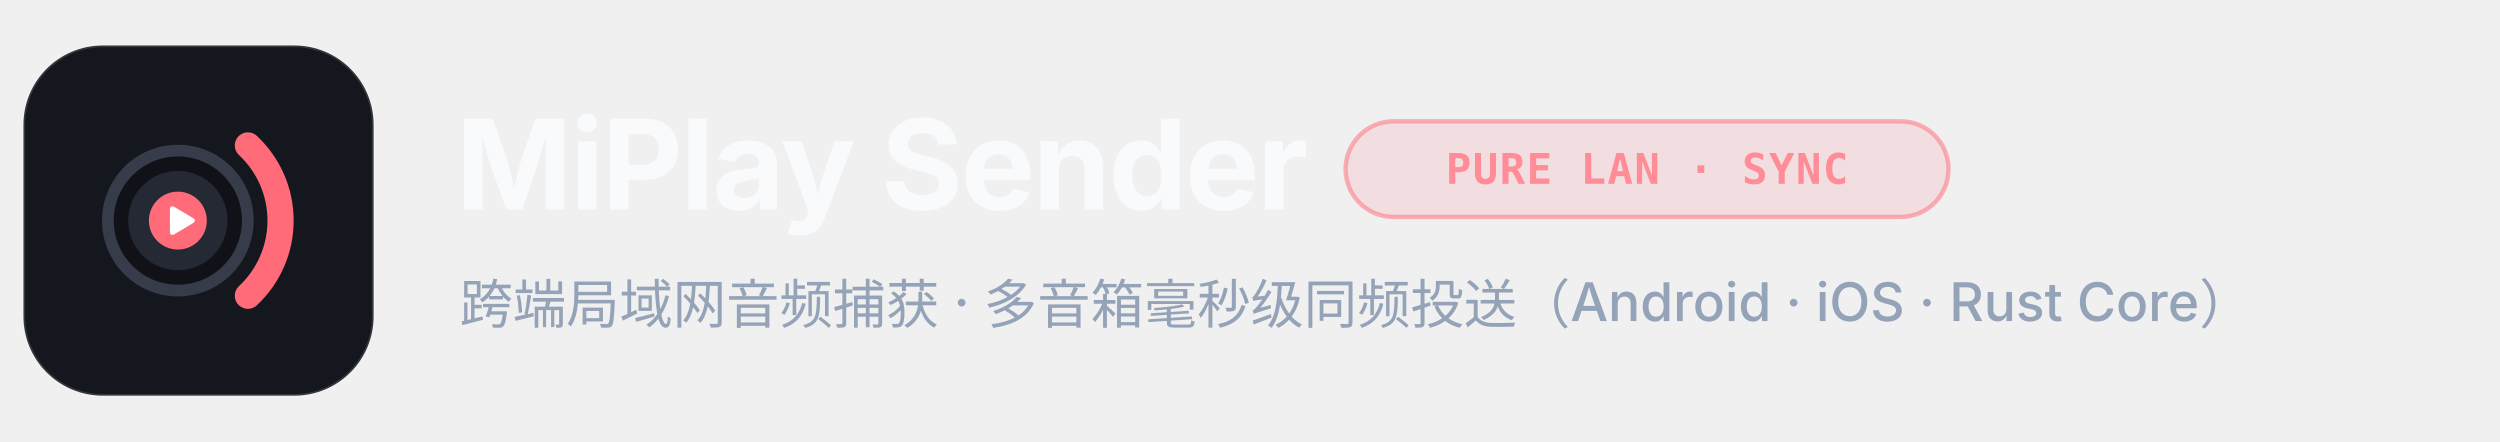
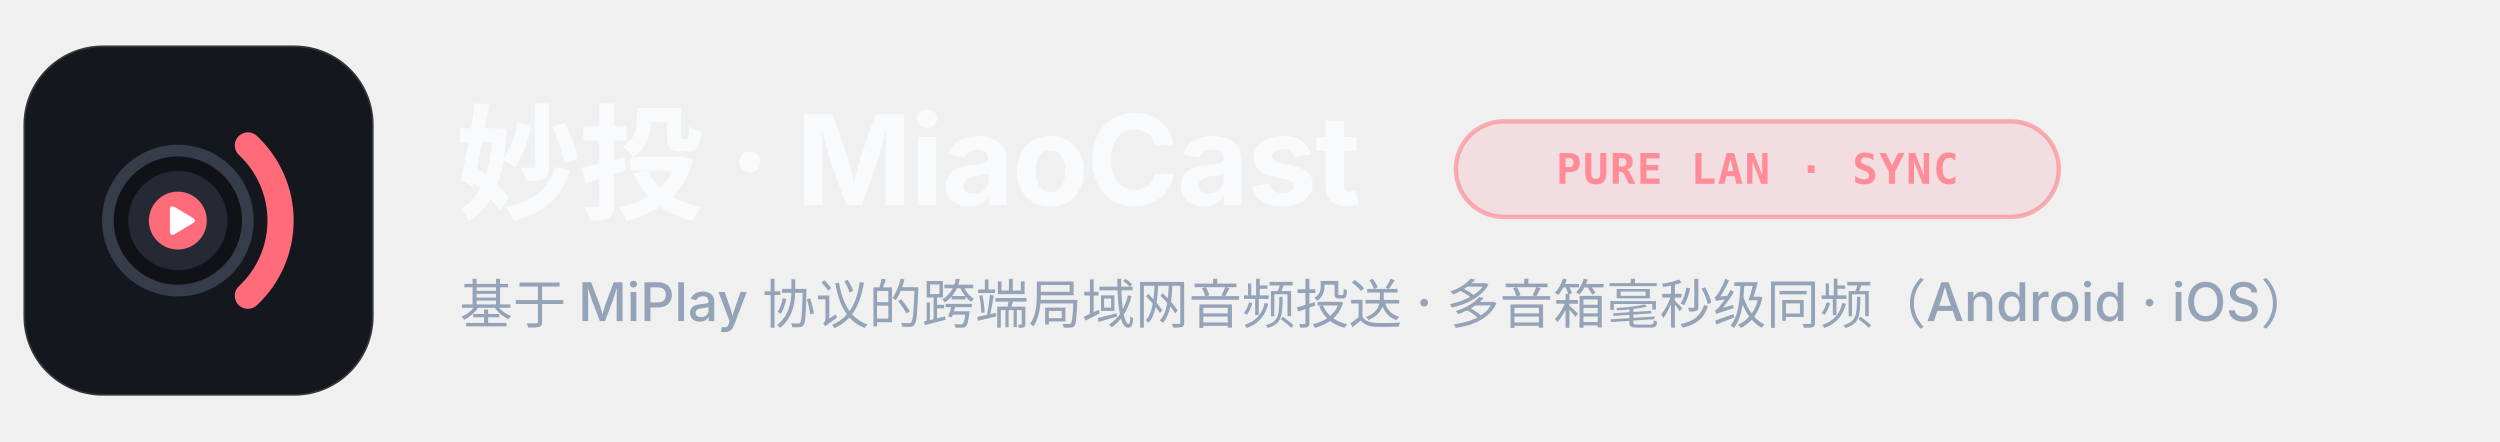
<svg xmlns="http://www.w3.org/2000/svg" viewBox="0 0 680 120" width="680" height="120" role="img" aria-labelledby="banner-dark-title banner-dark-desc">
  <g transform="translate(6 12) scale(0.1875)">
    <rect x="2" y="2" width="508" height="508" rx="115" fill="#15171E" stroke="#FFFFFF" stroke-opacity="0.14" stroke-width="5" />
    <circle cx="226" cy="256" r="110" fill="#363C49" />
    <circle cx="226" cy="256" r="93" fill="#101218" />
    <circle cx="226" cy="256" r="72" fill="#242934" />
    <circle cx="226" cy="256" r="42" fill="#FF6B79" />
    <path d="M 214.5 240.5 L 214.5 271.5 Q 214.5 279.5 222.0 275.2 L 247.0 260.3 Q 254.5 256 247.0 251.7 L 222.0 236.8 Q 214.5 232.5 214.5 240.5 Z" fill="#FFFFFF" />
    <path d="M 327.6 147.0 A 149 149 0 0 1 327.6 365.0" fill="none" stroke="#FF6B79" stroke-width="38" stroke-linecap="round" />
  </g>
-   <text x="124" y="57" fill="#F8FAFC" font-family="-apple-system, BlinkMacSystemFont, 'SF Pro Display', 'Segoe UI', 'PingFang SC', sans-serif" font-size="34" font-weight="750" letter-spacing="-0.6">MiPlay Sender</text>
-   <rect x="366" y="33" width="164" height="26" rx="13" fill="#FF6B79" fill-opacity="0.14" stroke="#FF6B79" stroke-opacity="0.50" stroke-width="1.2" />
-   <text x="448" y="50" text-anchor="middle" fill="#FF8C97" font-family="ui-monospace, 'SF Mono', Menlo, Consolas, monospace" font-size="11.5" font-weight="600" letter-spacing="0.4">PURE LAN · SYNC</text>
-   <text x="125" y="88" fill="#94A3B8" font-family="-apple-system, BlinkMacSystemFont, 'PingFang SC', 'Hiragino Sans GB', 'Segoe UI', sans-serif" font-size="14.5" font-weight="500">跨端局域网音频捕获 · 多音箱毫秒级同频投送（Android · iOS · Rust Core）</text>
+   <text x="124" y="57" fill="#F8FAFC" font-family="-apple-system, BlinkMacSystemFont, 'SF Pro Display', 'Segoe UI', 'PingFang SC', sans-serif" font-size="34" font-weight="750" letter-spacing="-0.6">妙投 · MiaoCast</text>
+   <rect x="396" y="33" width="164" height="26" rx="13" fill="#FF6B79" fill-opacity="0.14" stroke="#FF6B79" stroke-opacity="0.50" stroke-width="1.2" />
+   <text x="478" y="50" text-anchor="middle" fill="#FF8C97" font-family="ui-monospace, 'SF Mono', Menlo, Consolas, monospace" font-size="11.5" font-weight="600" letter-spacing="0.4">PURE LAN · SYNC</text>
+   <text x="125" y="88" fill="#94A3B8" font-family="-apple-system, BlinkMacSystemFont, 'PingFang SC', 'Hiragino Sans GB', 'Segoe UI', sans-serif" font-size="14.5" font-weight="500">基于 MiPlay 协议的跨端局域网音频投送 · 多音箱毫秒级同频（Android · iOS）</text>
</svg>
